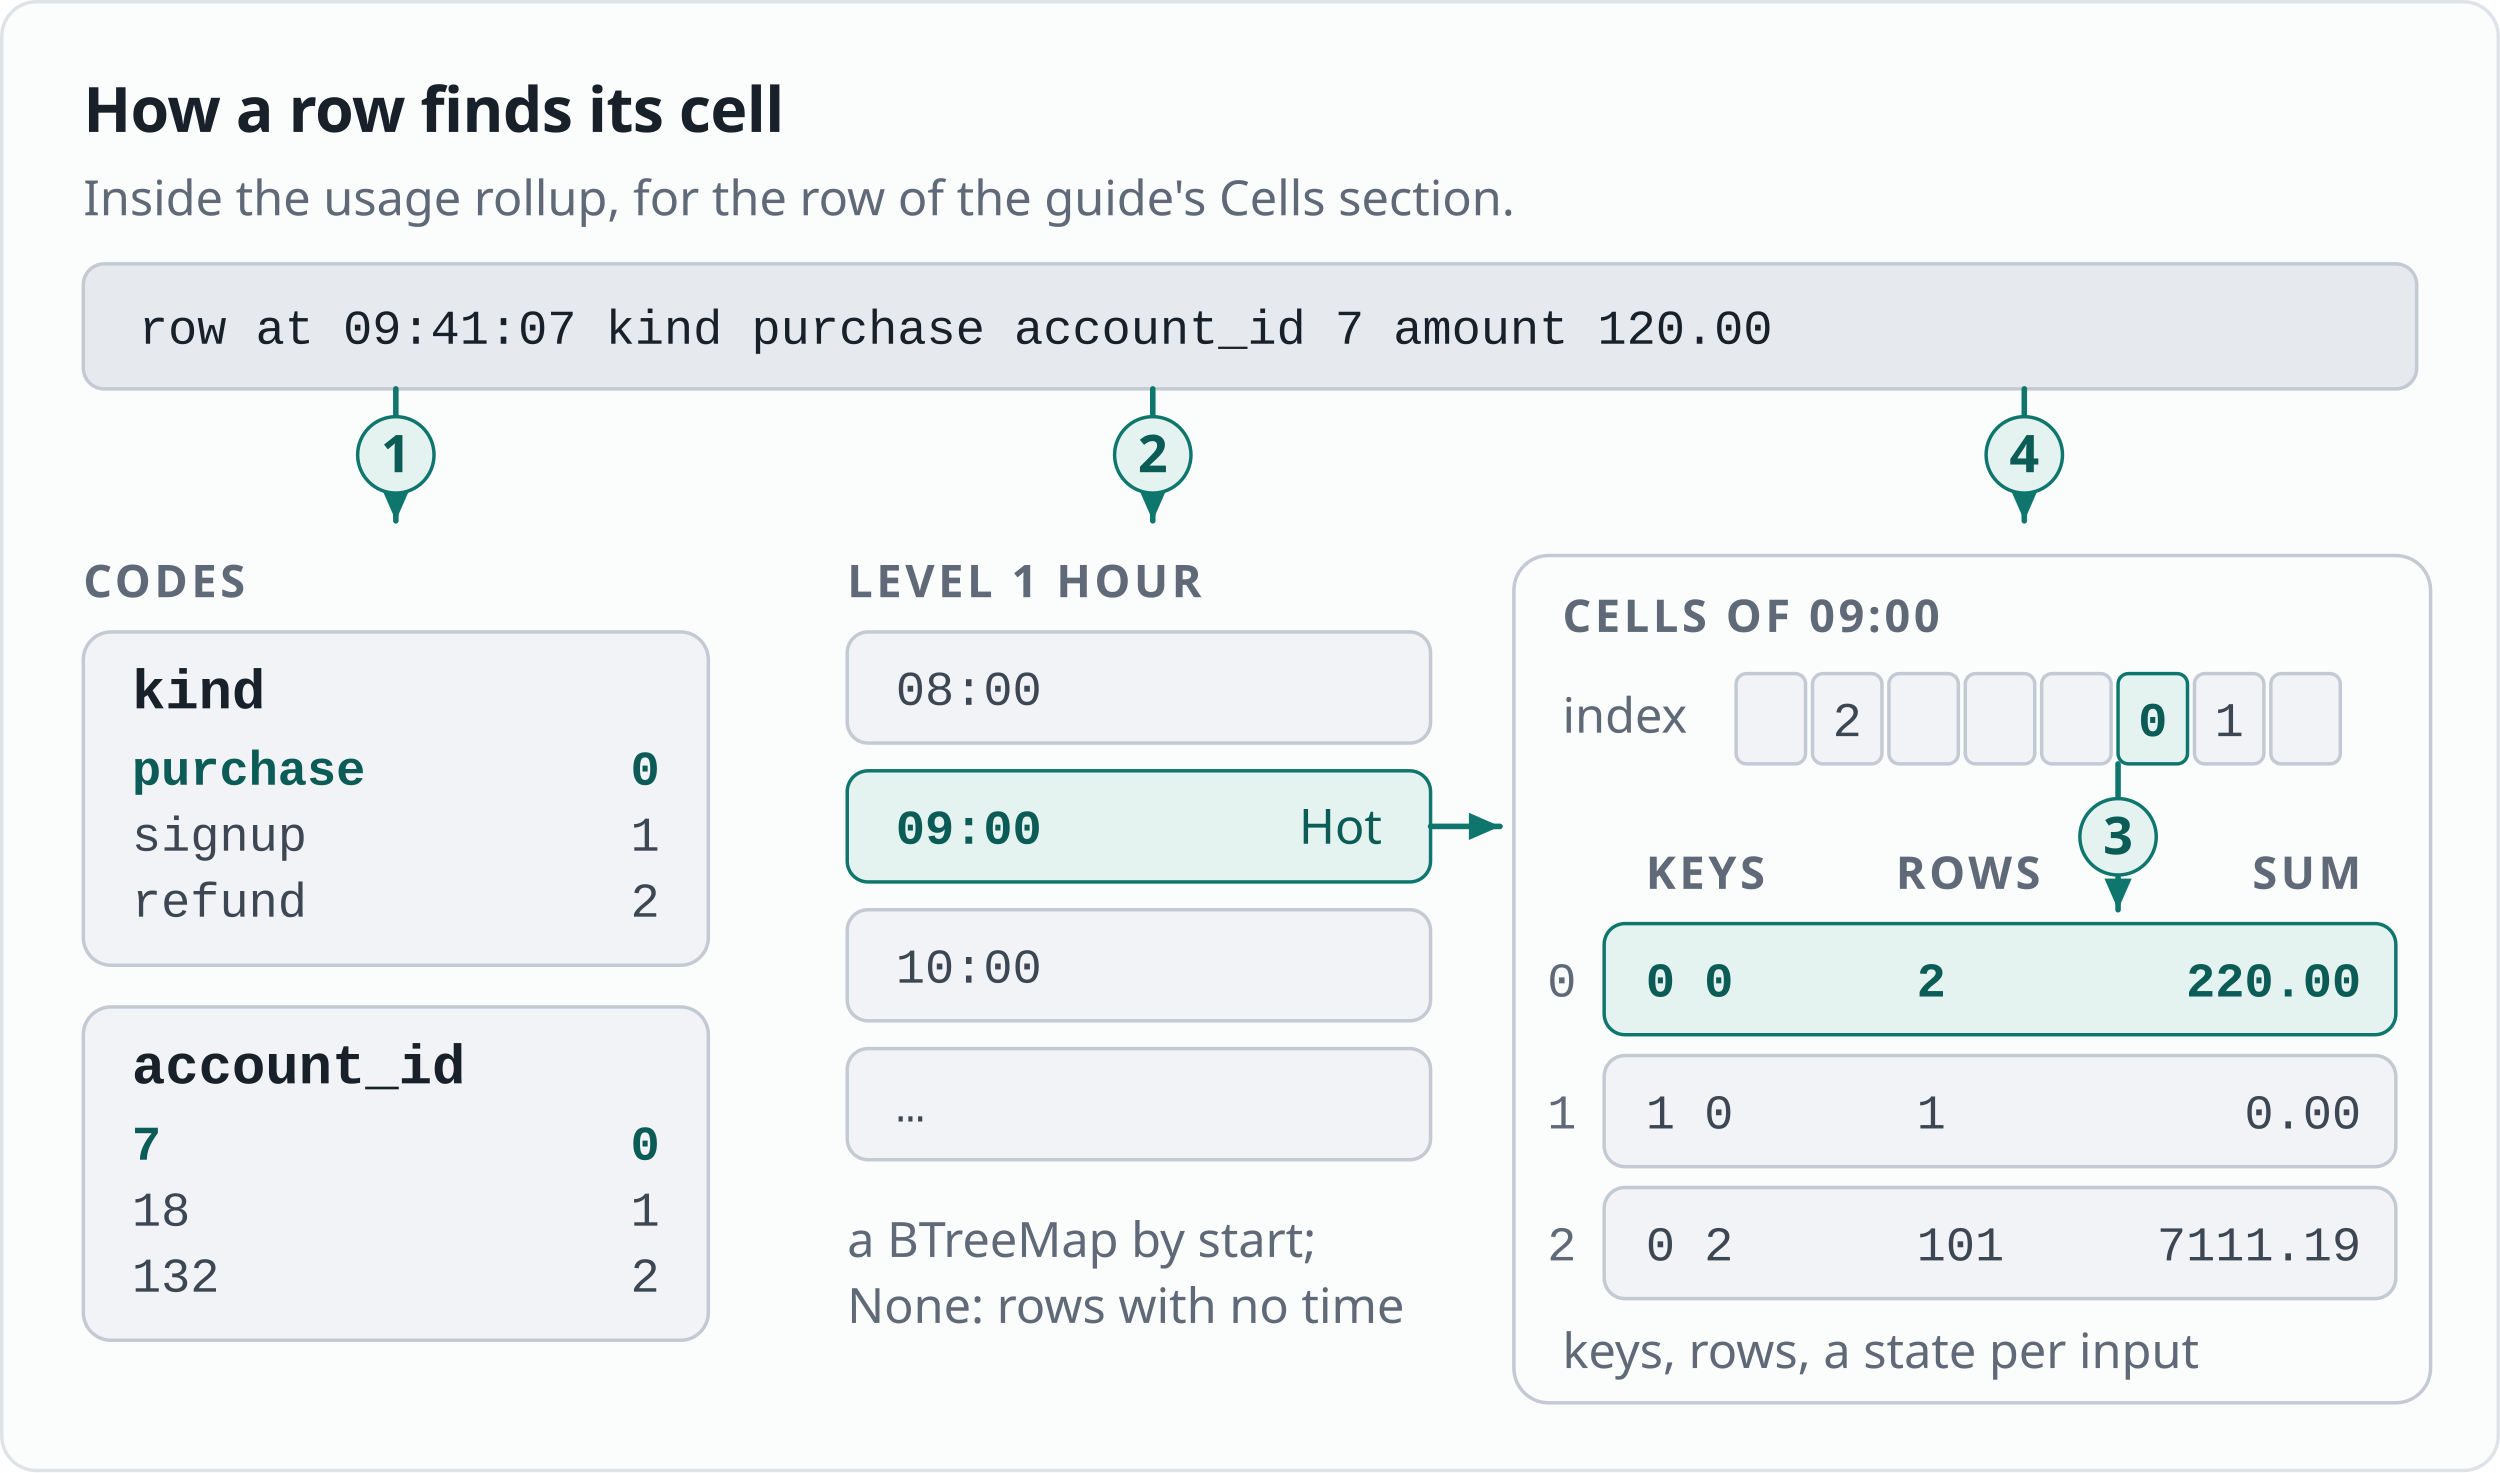
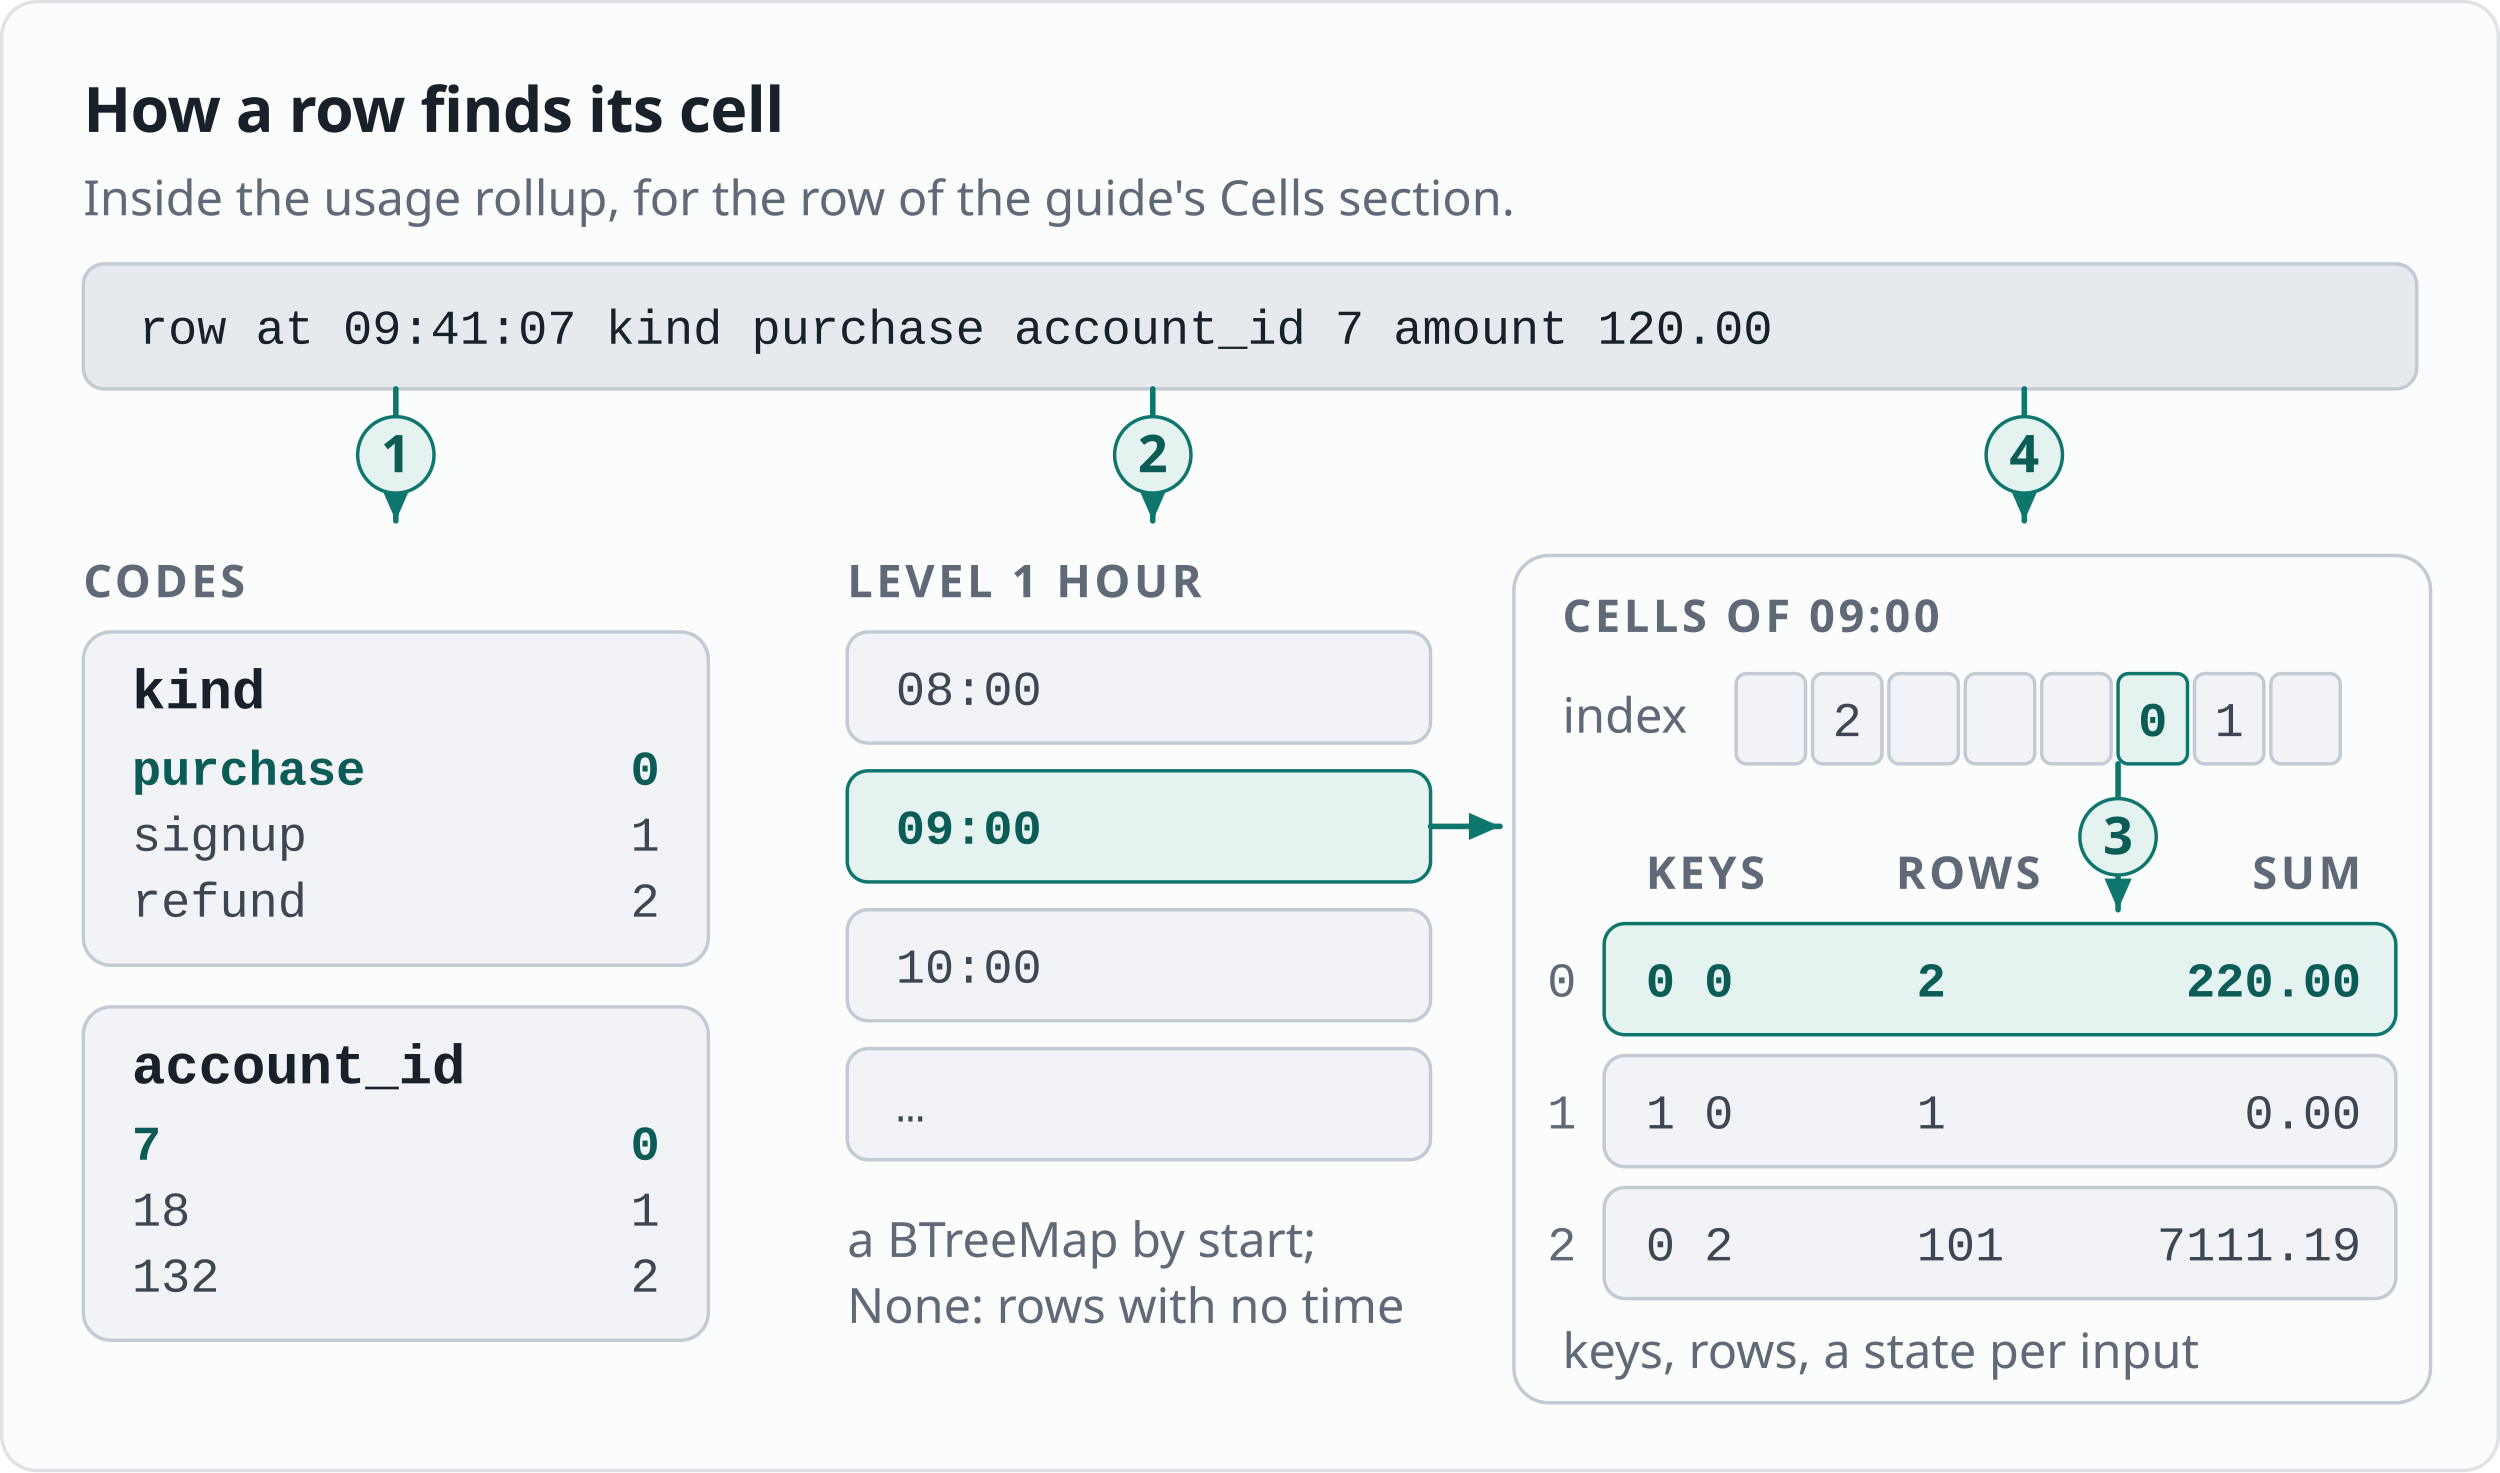
<svg xmlns="http://www.w3.org/2000/svg" width="720" height="424" viewBox="0 0 720 424" role="img" aria-labelledby="t d">
  <style>
  text{font-family:-apple-system, BlinkMacSystemFont, "Segoe UI", "Noto Sans", Helvetica, Arial, sans-serif;font-size:15px}
  .mono{font-family:ui-monospace, SFMono-Regular, "SF Mono", Menlo, Consolas, "Liberation Mono", monospace;font-size:14px}
  .title{font-size:18px;font-weight:600;letter-spacing:-0.01em}
  .sub{font-size:15px}
  .h{font-size:16px;font-weight:600}
  .b{font-weight:600}
  .s{font-size:14px}
  .lbl{font-size:13px;font-weight:600;letter-spacing:0.08em}
  .num{font-variant-numeric:tabular-nums}
  .it{font-style:italic}
  .halo{stroke-width:5px;stroke-linejoin:round;paint-order:stroke}
  .canvas,.box,.box2,.frame,.accbox,.errbox,.planbox{stroke-width:1px}
  .planbox{stroke-dasharray:5 4}
  .frame{stroke-dasharray:none}
  .rule,.life{stroke-width:1px;fill:none}
  .life{stroke-dasharray:3 4}
  .a,.a-acc,.a-err,.a-plan,.a-cfg{fill:none;stroke-width:1.6px;stroke-linecap:round;stroke-linejoin:round}
  .a-plan{stroke-dasharray:5 4}
  .a-cfg{stroke-dasharray:1.5 4;stroke-width:1.6px}
  .canvas{fill:#fbfcfc;stroke:#dfe3e8}
  text{fill:#18202a}
  .ink2{fill:#3d4753}
  .muted{fill:#5f6977}
  .acc{fill:#0b5c56}
  .err{fill:#b4472c}
  .plantext{fill:#8a939f}
  .halo{stroke:#fbfcfc}
  .box{fill:#f1f3f6;stroke:#c3cad3}
  .box2{fill:#e6eaef;stroke:#c3cad3}
  .frame{fill:none;stroke:#c3cad3}
  .accbox{fill:#e4f3f0;stroke:#0f766e}
  .errbox{fill:#faece7;stroke:#b4472c}
  .planbox{fill:none;stroke:#8a939f}
  .rule{stroke:#c3cad3}
  .life{stroke:#c3cad3}
  .fillacc{fill:#0f766e}
  .fillerr{fill:#b4472c}
  .fillink{fill:#3d4753}
  .fillplan{fill:#8a939f}
  .fillcanvas{fill:#fbfcfc}
  .a{stroke:#3d4753}
  .a-acc{stroke:#0f766e}
  .a-err{stroke:#b4472c}
  .a-plan{stroke:#8a939f}
  .a-cfg{stroke:#5f6977}
  .band{fill:#f1f3f6}
  .errband{fill:#faece7}
  @media (prefers-color-scheme: dark){
  .canvas{fill:#0f141a;stroke:#2a323c}
  text{fill:#e6edf3}
  .ink2{fill:#c4ccd5}
  .muted{fill:#97a2ae}
  .acc{fill:#7fd3c7}
  .err{fill:#e2795c}
  .plantext{fill:#6f7a86}
  .halo{stroke:#0f141a}
  .box{fill:#161d25;stroke:#3b4551}
  .box2{fill:#1e2730;stroke:#3b4551}
  .frame{fill:none;stroke:#3b4551}
  .accbox{fill:#0f2724;stroke:#3cb4a4}
  .errbox{fill:#2b1914;stroke:#e2795c}
  .planbox{fill:none;stroke:#6f7a86}
  .rule{stroke:#3b4551}
  .life{stroke:#3b4551}
  .fillacc{fill:#3cb4a4}
  .fillerr{fill:#e2795c}
  .fillink{fill:#c4ccd5}
  .fillplan{fill:#6f7a86}
  .fillcanvas{fill:#0f141a}
  .a{stroke:#c4ccd5}
  .a-acc{stroke:#3cb4a4}
  .a-err{stroke:#e2795c}
  .a-plan{stroke:#6f7a86}
  .a-cfg{stroke:#97a2ae}
  .band{fill:#161d25}
  .errband{fill:#2b1914}
  }
  </style>
  <defs>
    <marker id="m" viewBox="0 0 10 10" refX="9" refY="5" markerWidth="7" markerHeight="7" orient="auto-start-reverse">
      <path class="fillink" d="M1 1.5 9 5 1 8.5z" />
    </marker>
    <marker id="m-acc" viewBox="0 0 10 10" refX="9" refY="5" markerWidth="7" markerHeight="7" orient="auto-start-reverse">
      <path class="fillacc" d="M1 1.5 9 5 1 8.5z" />
    </marker>
    <marker id="m-err" viewBox="0 0 10 10" refX="9" refY="5" markerWidth="7" markerHeight="7" orient="auto-start-reverse">
      <path class="fillerr" d="M1 1.5 9 5 1 8.5z" />
    </marker>
    <marker id="m-plan" viewBox="0 0 10 10" refX="9" refY="5" markerWidth="7" markerHeight="7" orient="auto-start-reverse">
      <path class="fillplan" d="M1 1.5 9 5 1 8.5z" />
    </marker>
  </defs>
  <rect class="canvas" x="0.5" y="0.5" width="719" height="423" rx="10" />
  <text x="24" y="38" class="title">How a row finds its cell</text>
  <text x="24" y="62" class="s muted">Inside the usage rollup, for the row of the guide's Cells section.</text>
  <rect class="box2" x="24" y="76" width="672" height="36" rx="6" />
  <text x="40" y="99" class="mono" text-anchor="start">row   at 09:41:07  kind purchase  account_id 7  amount 120.00</text>
  <path class="a-acc" d="M114 112 V150" marker-end="url(#m-acc)" />
  <circle class="accbox" cx="114" cy="131" r="11" />
  <text x="114" y="136" class="b acc" text-anchor="middle">1</text>
  <path class="a-acc" d="M332 112 V150" marker-end="url(#m-acc)" />
  <circle class="accbox" cx="332" cy="131" r="11" />
  <text x="332" y="136" class="b acc" text-anchor="middle">2</text>
  <path class="a-acc" d="M583 112 V150" marker-end="url(#m-acc)" />
  <circle class="accbox" cx="583" cy="131" r="11" />
  <text x="583" y="136" class="b acc" text-anchor="middle">4</text>
  <text x="24" y="172" class="lbl muted" text-anchor="start">CODES</text>
  <rect class="box" x="24" y="182" width="180" height="96" rx="8" />
  <text x="38" y="204" class="h mono" text-anchor="start">kind</text>
  <text x="38" y="226" class="mono acc b" text-anchor="start">purchase</text>
  <text x="190" y="226" class="mono acc b" text-anchor="end">0</text>
  <text x="38" y="245" class="mono ink2" text-anchor="start">signup</text>
  <text x="190" y="245" class="mono ink2" text-anchor="end">1</text>
  <text x="38" y="264" class="mono ink2" text-anchor="start">refund</text>
  <text x="190" y="264" class="mono ink2" text-anchor="end">2</text>
  <rect class="box" x="24" y="290" width="180" height="96" rx="8" />
  <text x="38" y="312" class="h mono" text-anchor="start">account_id</text>
  <text x="38" y="334" class="mono acc b" text-anchor="start">7</text>
  <text x="190" y="334" class="mono acc b" text-anchor="end">0</text>
  <text x="38" y="353" class="mono ink2" text-anchor="start">18</text>
  <text x="190" y="353" class="mono ink2" text-anchor="end">1</text>
  <text x="38" y="372" class="mono ink2" text-anchor="start">132</text>
  <text x="190" y="372" class="mono ink2" text-anchor="end">2</text>
  <text x="244" y="172" class="lbl muted" text-anchor="start">LEVEL 1 HOUR</text>
  <rect class="box" x="244" y="182" width="168" height="32" rx="6" />
  <text x="258" y="203" class="mono ink2" text-anchor="start">08:00</text>
  <rect class="accbox" x="244" y="222" width="168" height="32" rx="6" />
  <text x="258" y="243" class="mono acc b" text-anchor="start">09:00</text>
-   <text x="398" y="243" class="s acc" text-anchor="end">Hot</text>
  <rect class="box" x="244" y="262" width="168" height="32" rx="6" />
  <text x="258" y="283" class="mono ink2" text-anchor="start">10:00</text>
  <rect class="box" x="244" y="302" width="168" height="32" rx="6" />
  <text x="258" y="323" class="mono ink2" text-anchor="start">…</text>
  <text x="244" y="362" class="s muted" text-anchor="start">a BTreeMap by start;</text>
  <text x="244" y="381" class="s muted" text-anchor="start">None: rows with no time</text>
  <path class="a-acc" d="M412 238 H432" marker-end="url(#m-acc)" />
  <rect class="frame" x="436" y="160" width="264" height="244" rx="10" />
  <text x="450" y="182" class="lbl muted" text-anchor="start">CELLS OF 09:00</text>
  <text x="450" y="211" class="s muted" text-anchor="start">index</text>
  <rect class="box" x="500" y="194" width="20" height="26" rx="3" />
  <rect class="box" x="522" y="194" width="20" height="26" rx="3" />
  <text x="532" y="212" class="mono ink2" text-anchor="middle">2</text>
  <rect class="box" x="544" y="194" width="20" height="26" rx="3" />
  <rect class="box" x="566" y="194" width="20" height="26" rx="3" />
  <rect class="box" x="588" y="194" width="20" height="26" rx="3" />
  <rect class="accbox" x="610" y="194" width="20" height="26" rx="3" />
  <text x="620" y="212" class="mono acc b" text-anchor="middle">0</text>
  <rect class="box" x="632" y="194" width="20" height="26" rx="3" />
  <text x="642" y="212" class="mono ink2" text-anchor="middle">1</text>
  <rect class="box" x="654" y="194" width="20" height="26" rx="3" />
  <path class="a-acc" d="M610 220 V262" marker-end="url(#m-acc)" />
  <circle class="accbox" cx="610" cy="241" r="11" />
  <text x="610" y="246" class="b acc" text-anchor="middle">3</text>
  <text x="474" y="256" class="lbl muted" text-anchor="start">KEYS</text>
  <text x="546" y="256" class="lbl muted" text-anchor="start">ROWS</text>
  <text x="680" y="256" class="lbl muted" text-anchor="end">SUM</text>
  <rect class="accbox" x="462" y="266" width="228" height="32" rx="6" />
  <text x="474" y="287" class="mono acc b" text-anchor="start">0 0</text>
  <text x="552" y="287" class="mono acc b" text-anchor="start">2</text>
  <text x="680" y="287" class="mono acc b" text-anchor="end">220.00</text>
  <text x="454" y="287" class="mono muted" text-anchor="end">0</text>
  <rect class="box" x="462" y="304" width="228" height="32" rx="6" />
  <text x="474" y="325" class="mono ink2" text-anchor="start">1 0</text>
  <text x="552" y="325" class="mono ink2" text-anchor="start">1</text>
  <text x="680" y="325" class="mono ink2" text-anchor="end">0.00</text>
  <text x="454" y="325" class="mono muted" text-anchor="end">1</text>
  <rect class="box" x="462" y="342" width="228" height="32" rx="6" />
  <text x="474" y="363" class="mono ink2" text-anchor="start">0 2</text>
  <text x="552" y="363" class="mono ink2" text-anchor="start">101</text>
  <text x="680" y="363" class="mono ink2" text-anchor="end">7111.19</text>
  <text x="454" y="363" class="mono muted" text-anchor="end">2</text>
  <text x="450" y="394" class="s muted" text-anchor="start">keys, rows, a state per input</text>
</svg>
